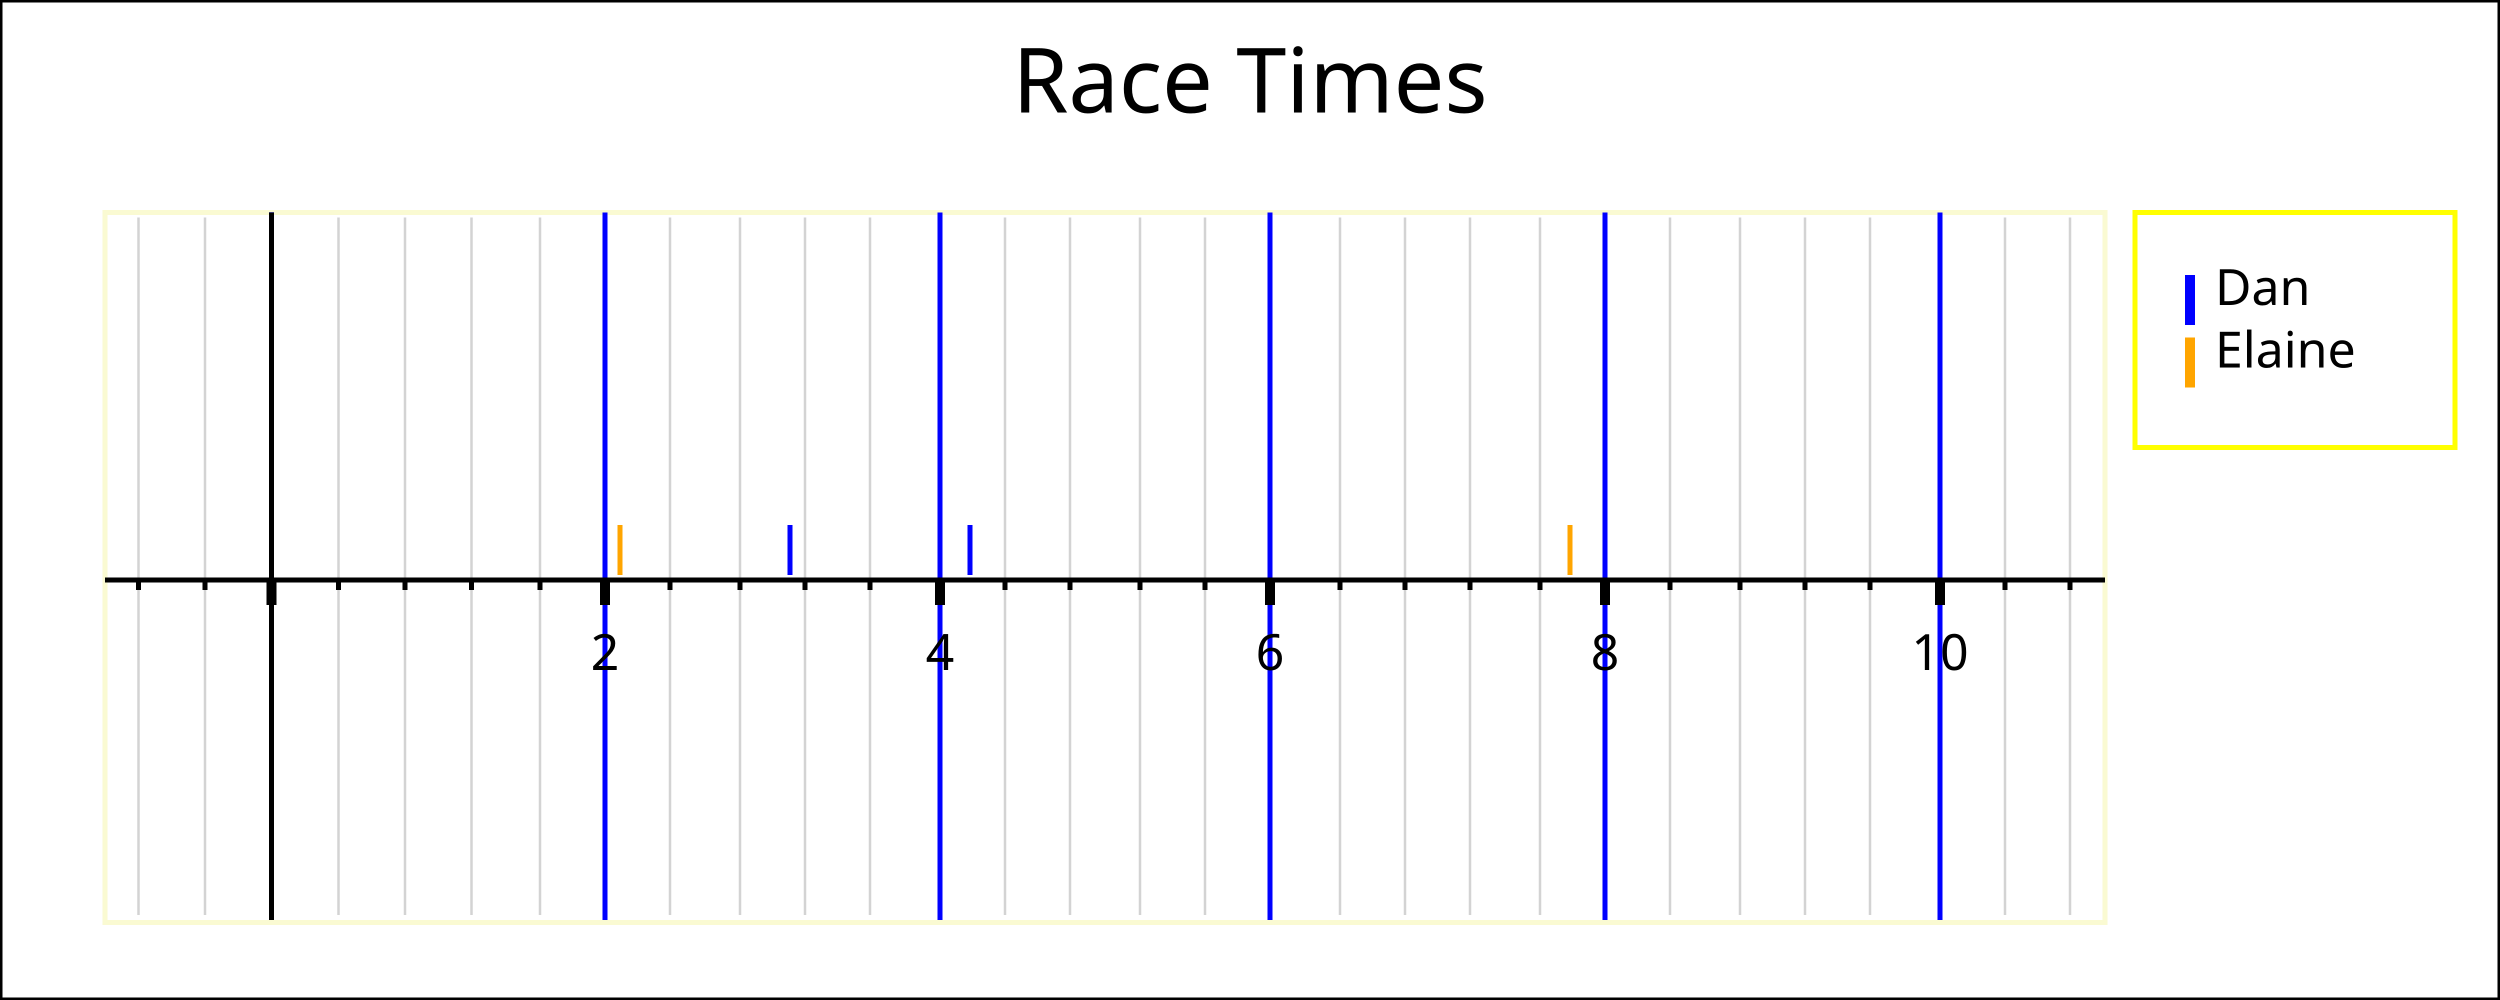
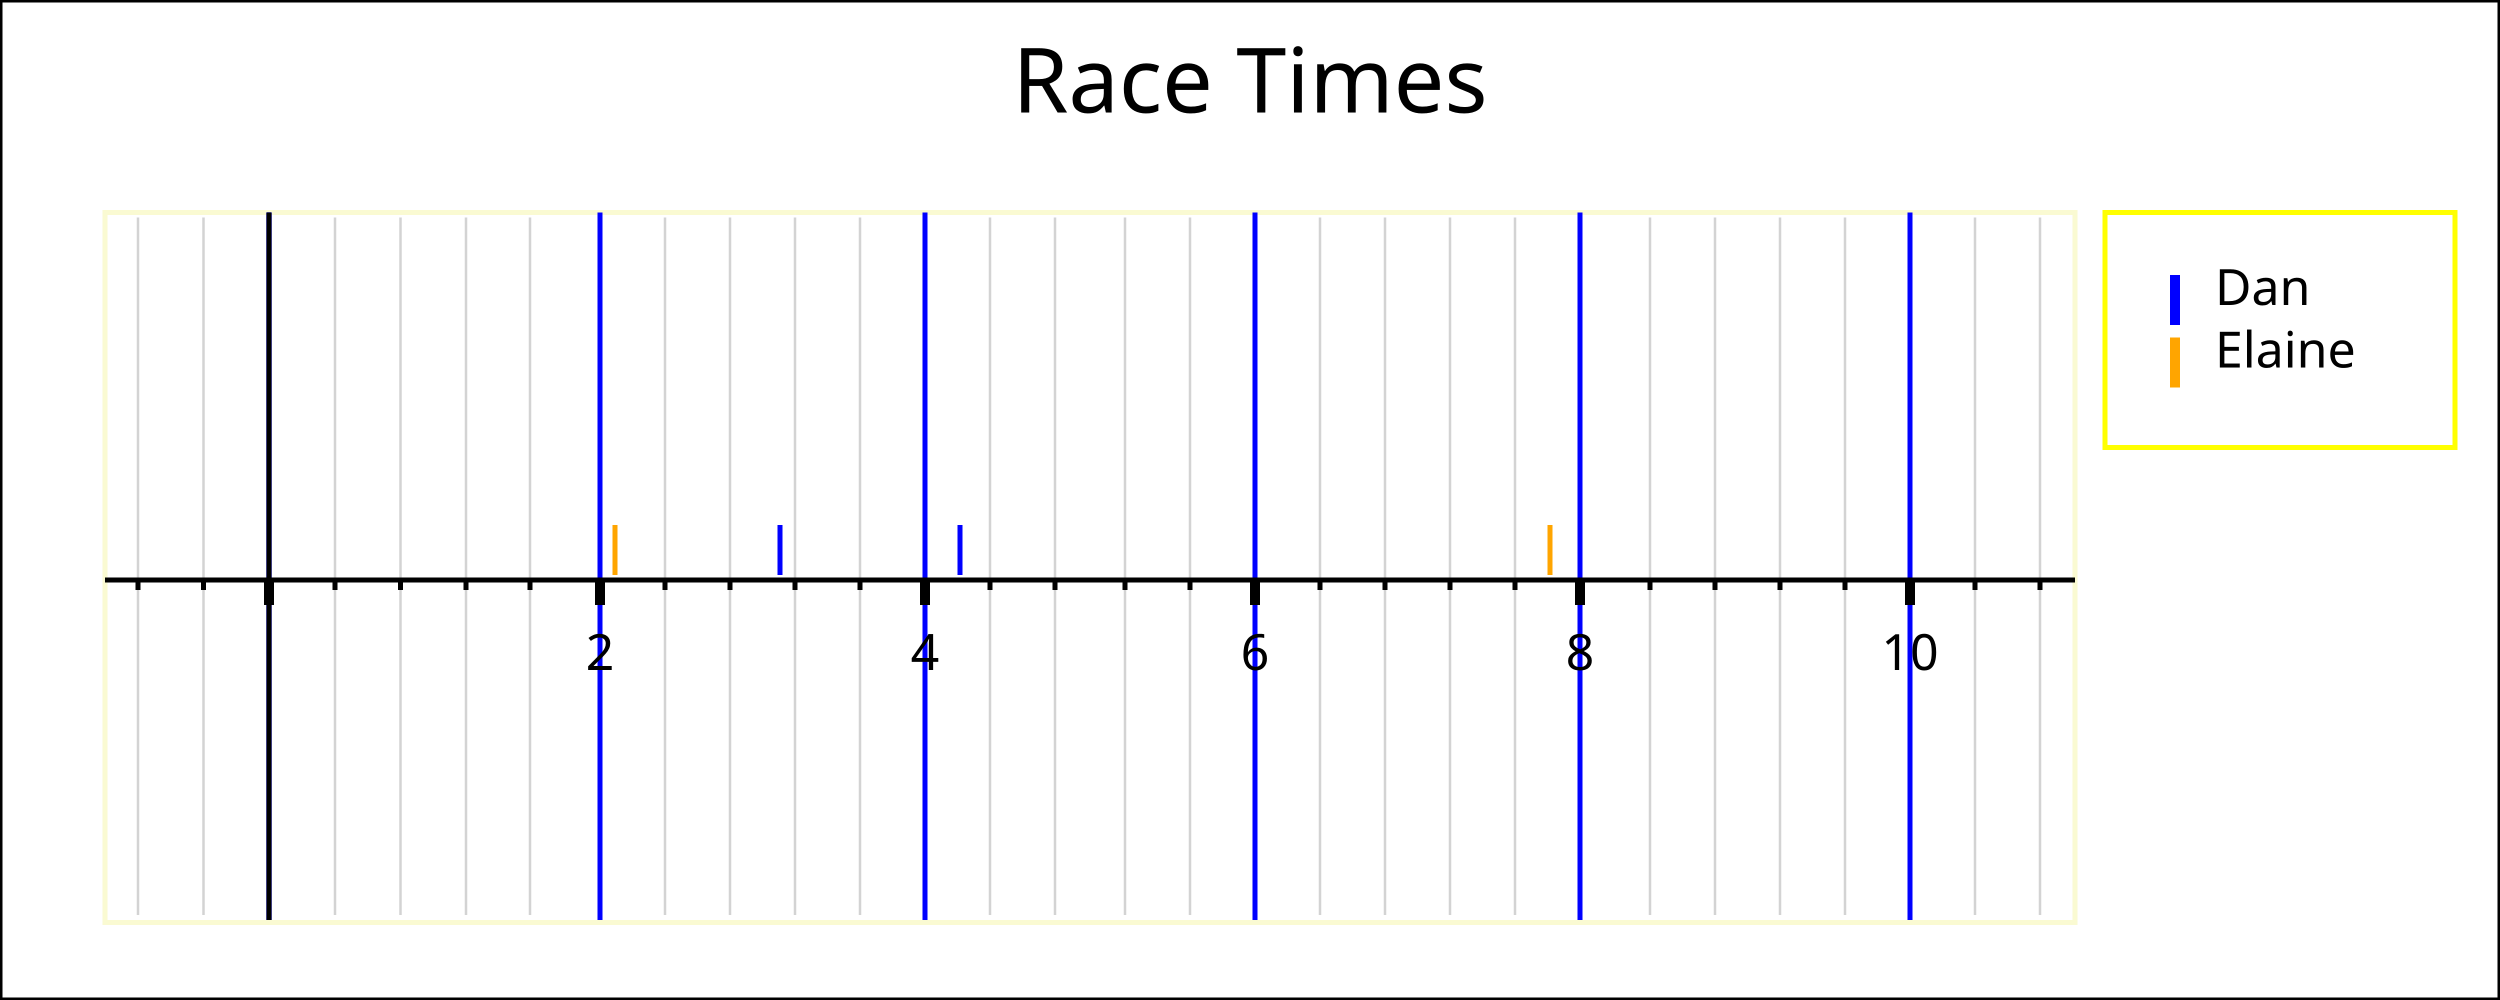
<svg xmlns="http://www.w3.org/2000/svg" width="500" height="200" version="1.1">
  <g id="imageBackground" stroke="rgb(0,0,0)" fill="rgb(255,255,255)" stroke-width="1">
    <rect x="0" y="0" width="500" height="200" />
  </g>
  <g id="plotBackground" stroke="rgb(250,250,210)" fill="rgb(255,255,255)" stroke-width="1">
-     <rect x="21" y="42.5" width="400" height="142" />
+     <rect x="21" y="42.5" width="394" height="142" />
  </g>
  <g id="xMinorGrid" stroke="rgb(211,211,211)" stroke-width="0.5">
-     <path d="M67.7,43.5 L67.7,183 M81,43.5 L81,183 M94.3,43.5 L94.3,183 M108,43.5 L108,183 M134,43.5 L134,183 M148,43.5 L148,183 M161,43.5 L161,183 M174,43.5 L174,183 M201,43.5 L201,183 M214,43.5 L214,183 M228,43.5 L228,183 M241,43.5 L241,183 M268,43.5 L268,183 M281,43.5 L281,183 M294,43.5 L294,183 M308,43.5 L308,183 M334,43.5 L334,183 M348,43.5 L348,183 M361,43.5 L361,183 M374,43.5 L374,183 M401,43.5 L401,183 M414,43.5 L414,183 M41,43.5 L41,183 M27.7,43.5 L27.7,183 " fill="none" />
+     <path d="M67,43.5 L67,183 M80.1,43.5 L80.1,183 M93.2,43.5 L93.2,183 M106,43.5 L106,183 M133,43.5 L133,183 M146,43.5 L146,183 M159,43.5 L159,183 M172,43.5 L172,183 M198,43.5 L198,183 M211,43.5 L211,183 M225,43.5 L225,183 M238,43.5 L238,183 M264,43.5 L264,183 M277,43.5 L277,183 M290,43.5 L290,183 M303,43.5 L303,183 M330,43.5 L330,183 M343,43.5 L343,183 M356,43.5 L356,183 M369,43.5 L369,183 M395,43.5 L395,183 M408,43.5 L408,183 M40.7,43.5 L40.7,183 M27.6,43.5 L27.6,183 " fill="none" />
  </g>
  <g id="xMajorGrid" stroke="rgb(0,0,255)" stroke-width="1">
-     <path d="M54.3,42.5 L54.3,184 M121,42.5 L121,184 M188,42.5 L188,184 M254,42.5 L254,184 M321,42.5 L321,184 M388,42.5 L388,184 M54.3,42.5 L54.3,184 " fill="none" />
+     <path d="M53.8,42.5 L53.8,184 M120,42.5 L120,184 M185,42.5 L185,184 M251,42.5 L251,184 M316,42.5 L316,184 M382,42.5 L382,184 M53.8,42.5 L53.8,184 " fill="none" />
  </g>
  <g id="xAxis" stroke="rgb(0,0,0)" stroke-width="1">
-     <line x1="54.3" y1="42.5" x2="54.3" y2="184" />
-     <line x1="21" y1="116" x2="421" y2="116" />
+     <line x1="53.8" y1="42.5" x2="53.8" y2="184" />
+     <line x1="21" y1="116" x2="415" y2="116" />
  </g>
  <g id="xMinorTicks" stroke="rgb(0,0,0)" stroke-width="1">
-     <path d="M67.7,116 L67.7,118 M81,116 L81,118 M94.3,116 L94.3,118 M108,116 L108,118 M134,116 L134,118 M148,116 L148,118 M161,116 L161,118 M174,116 L174,118 M201,116 L201,118 M214,116 L214,118 M228,116 L228,118 M241,116 L241,118 M268,116 L268,118 M281,116 L281,118 M294,116 L294,118 M308,116 L308,118 M334,116 L334,118 M348,116 L348,118 M361,116 L361,118 M374,116 L374,118 M401,116 L401,118 M414,116 L414,118 M41,116 L41,118 M27.7,116 L27.7,118 " fill="none" />
+     <path d="M67,116 L67,118 M80.1,116 L80.1,118 M93.2,116 L93.2,118 M106,116 L106,118 M133,116 L133,118 M146,116 L146,118 M159,116 L159,118 M172,116 L172,118 M198,116 L198,118 M211,116 L211,118 M225,116 L225,118 M238,116 L238,118 M264,116 L264,118 M277,116 L277,118 M290,116 L290,118 M303,116 L303,118 M330,116 L330,118 M343,116 L343,118 M356,116 L356,118 M369,116 L369,118 M395,116 L395,118 M408,116 L408,118 M40.7,116 L40.7,118 M27.6,116 L27.6,118 " fill="none" />
  </g>
  <g id="xMajorTicks" stroke="rgb(0,0,0)" stroke-width="2">
-     <path d="M54.3,116 L54.3,121 M121,116 L121,121 M188,116 L188,121 M254,116 L254,121 M321,116 L321,121 M388,116 L388,121 M54.3,116 L54.3,121 " fill="none" />
+     <path d="M53.8,116 L53.8,121 M120,116 L120,121 M185,116 L185,121 M251,116 L251,121 M316,116 L316,121 M382,116 L382,121 M53.8,116 L53.8,121 " fill="none" />
  </g>
  <g id="xTicksValues">
-     <text x="121" y="134" text-anchor="middle" font-size="10" font-family="Verdana">2</text>
-     <text x="188" y="134" text-anchor="middle" font-size="10" font-family="Verdana">4</text>
-     <text x="254" y="134" text-anchor="middle" font-size="10" font-family="Verdana">6</text>
-     <text x="321" y="134" text-anchor="middle" font-size="10" font-family="Verdana">8</text>
-     <text x="388" y="134" text-anchor="middle" font-size="10" font-family="Verdana">10</text>
+     <text x="120" y="134" text-anchor="middle" font-size="10" font-family="Verdana">2</text>
+     <text x="185" y="134" text-anchor="middle" font-size="10" font-family="Verdana">4</text>
+     <text x="251" y="134" text-anchor="middle" font-size="10" font-family="Verdana">6</text>
+     <text x="316" y="134" text-anchor="middle" font-size="10" font-family="Verdana">8</text>
+     <text x="382" y="134" text-anchor="middle" font-size="10" font-family="Verdana">10</text>
  </g>
  <g id="xLabel">
-     <text x="221" y="201" text-anchor="middle" font-size="10" font-family="Verdana" />
+     <text x="218" y="201" text-anchor="middle" font-size="10" font-family="Verdana" />
  </g>
  <g id="plotPoints">
    <g stroke="rgb(0,0,255)">
-       <line x1="158" y1="115" x2="158" y2="105" />
-       <line x1="194" y1="115" x2="194" y2="105" />
+       <line x1="156" y1="115" x2="156" y2="105" />
+       <line x1="192" y1="115" x2="192" y2="105" />
    </g>
    <g stroke="rgb(255,165,0)">
-       <line x1="124" y1="115" x2="124" y2="105" />
-       <line x1="314" y1="115" x2="314" y2="105" />
+       <line x1="123" y1="115" x2="123" y2="105" />
+       <line x1="310" y1="115" x2="310" y2="105" />
    </g>
  </g>
  <g id="legendBackground" stroke="rgb(255,255,0)" fill="rgb(255,255,255)" stroke-width="1">
-     <rect x="427" y="42.5" width="64" height="47" />
+     <rect x="421" y="42.5" width="70" height="47" />
  </g>
  <g id="legendPoints">
    <g stroke="rgb(0,0,255)" stroke-width="2">
-       <line x1="438" y1="65" x2="438" y2="55" />
+       <line x1="435" y1="65" x2="435" y2="55" />
    </g>
    <g stroke="rgb(255,165,0)" stroke-width="2">
-       <line x1="438" y1="77.5" x2="438" y2="67.5" />
+       <line x1="435" y1="77.5" x2="435" y2="67.5" />
    </g>
  </g>
  <g id="legendText">
    <text x="443" y="61" font-size="10" font-family="Verdana">Dan</text>
    <text x="443" y="73.5" font-size="10" font-family="Verdana">Elaine</text>
  </g>
  <g id="title">
    <text x="250" y="22.5" text-anchor="middle" font-size="18" font-family="Verdana">Race Times</text>
  </g>
</svg>
